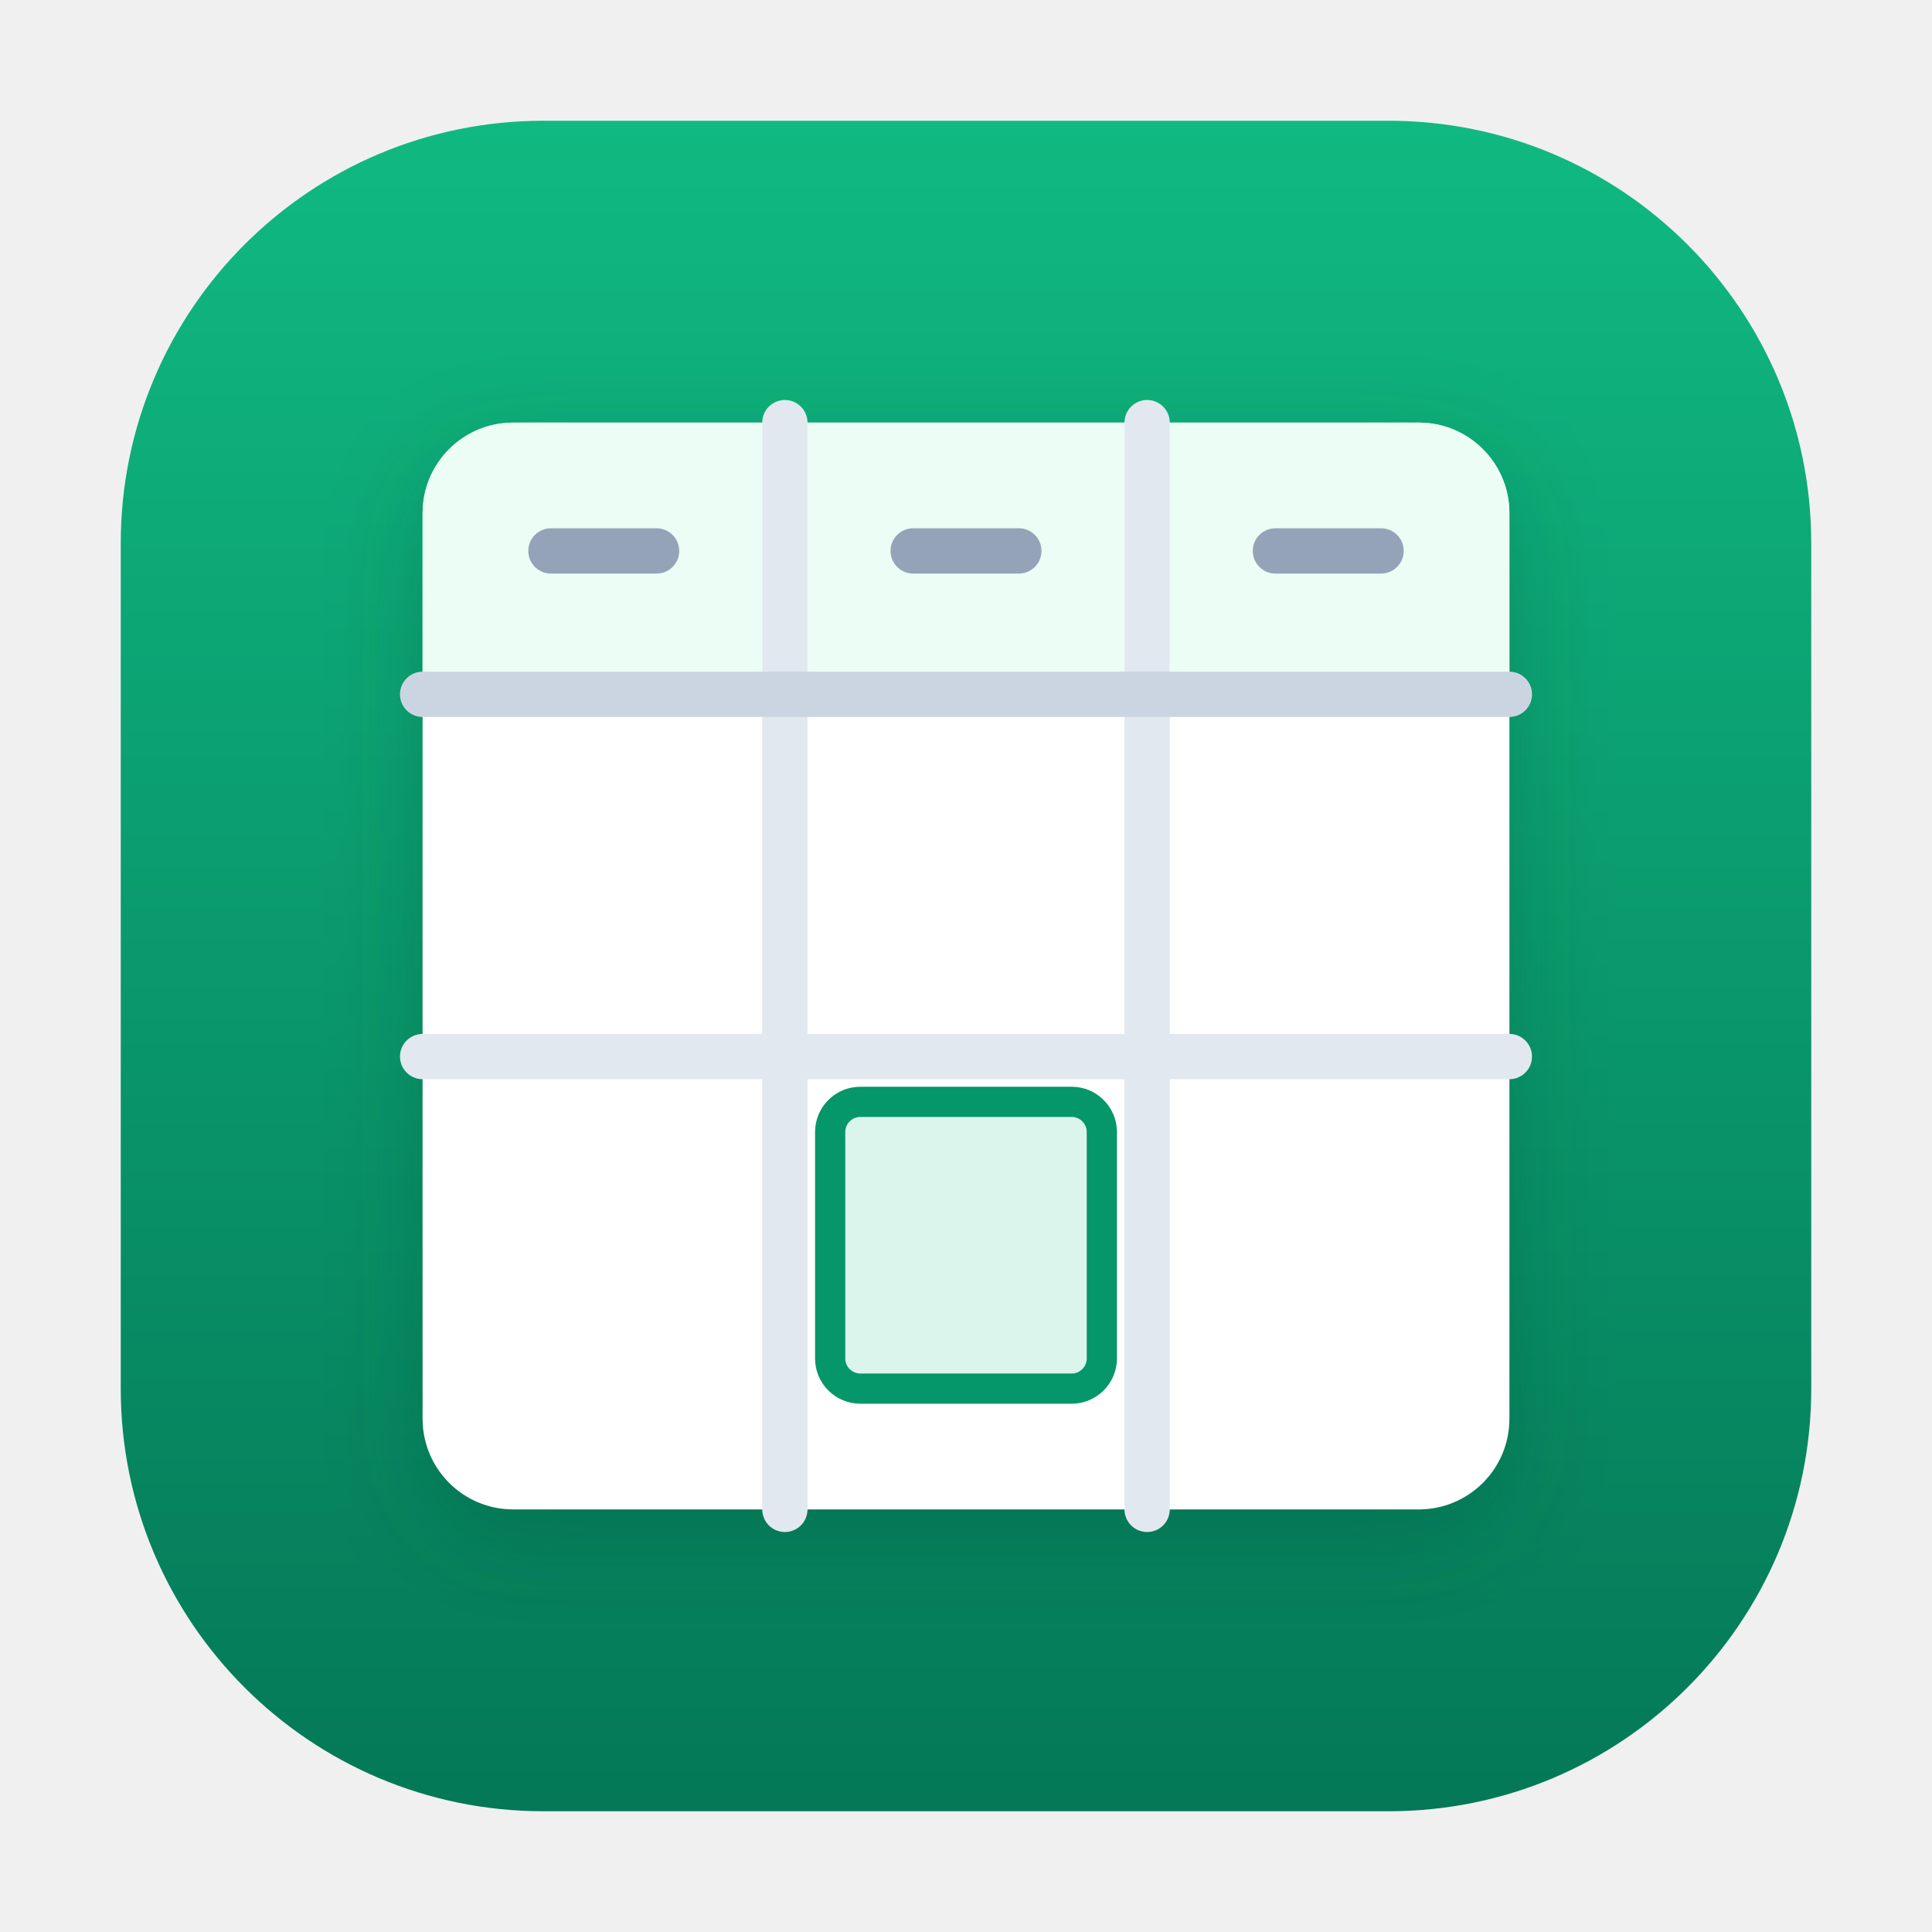
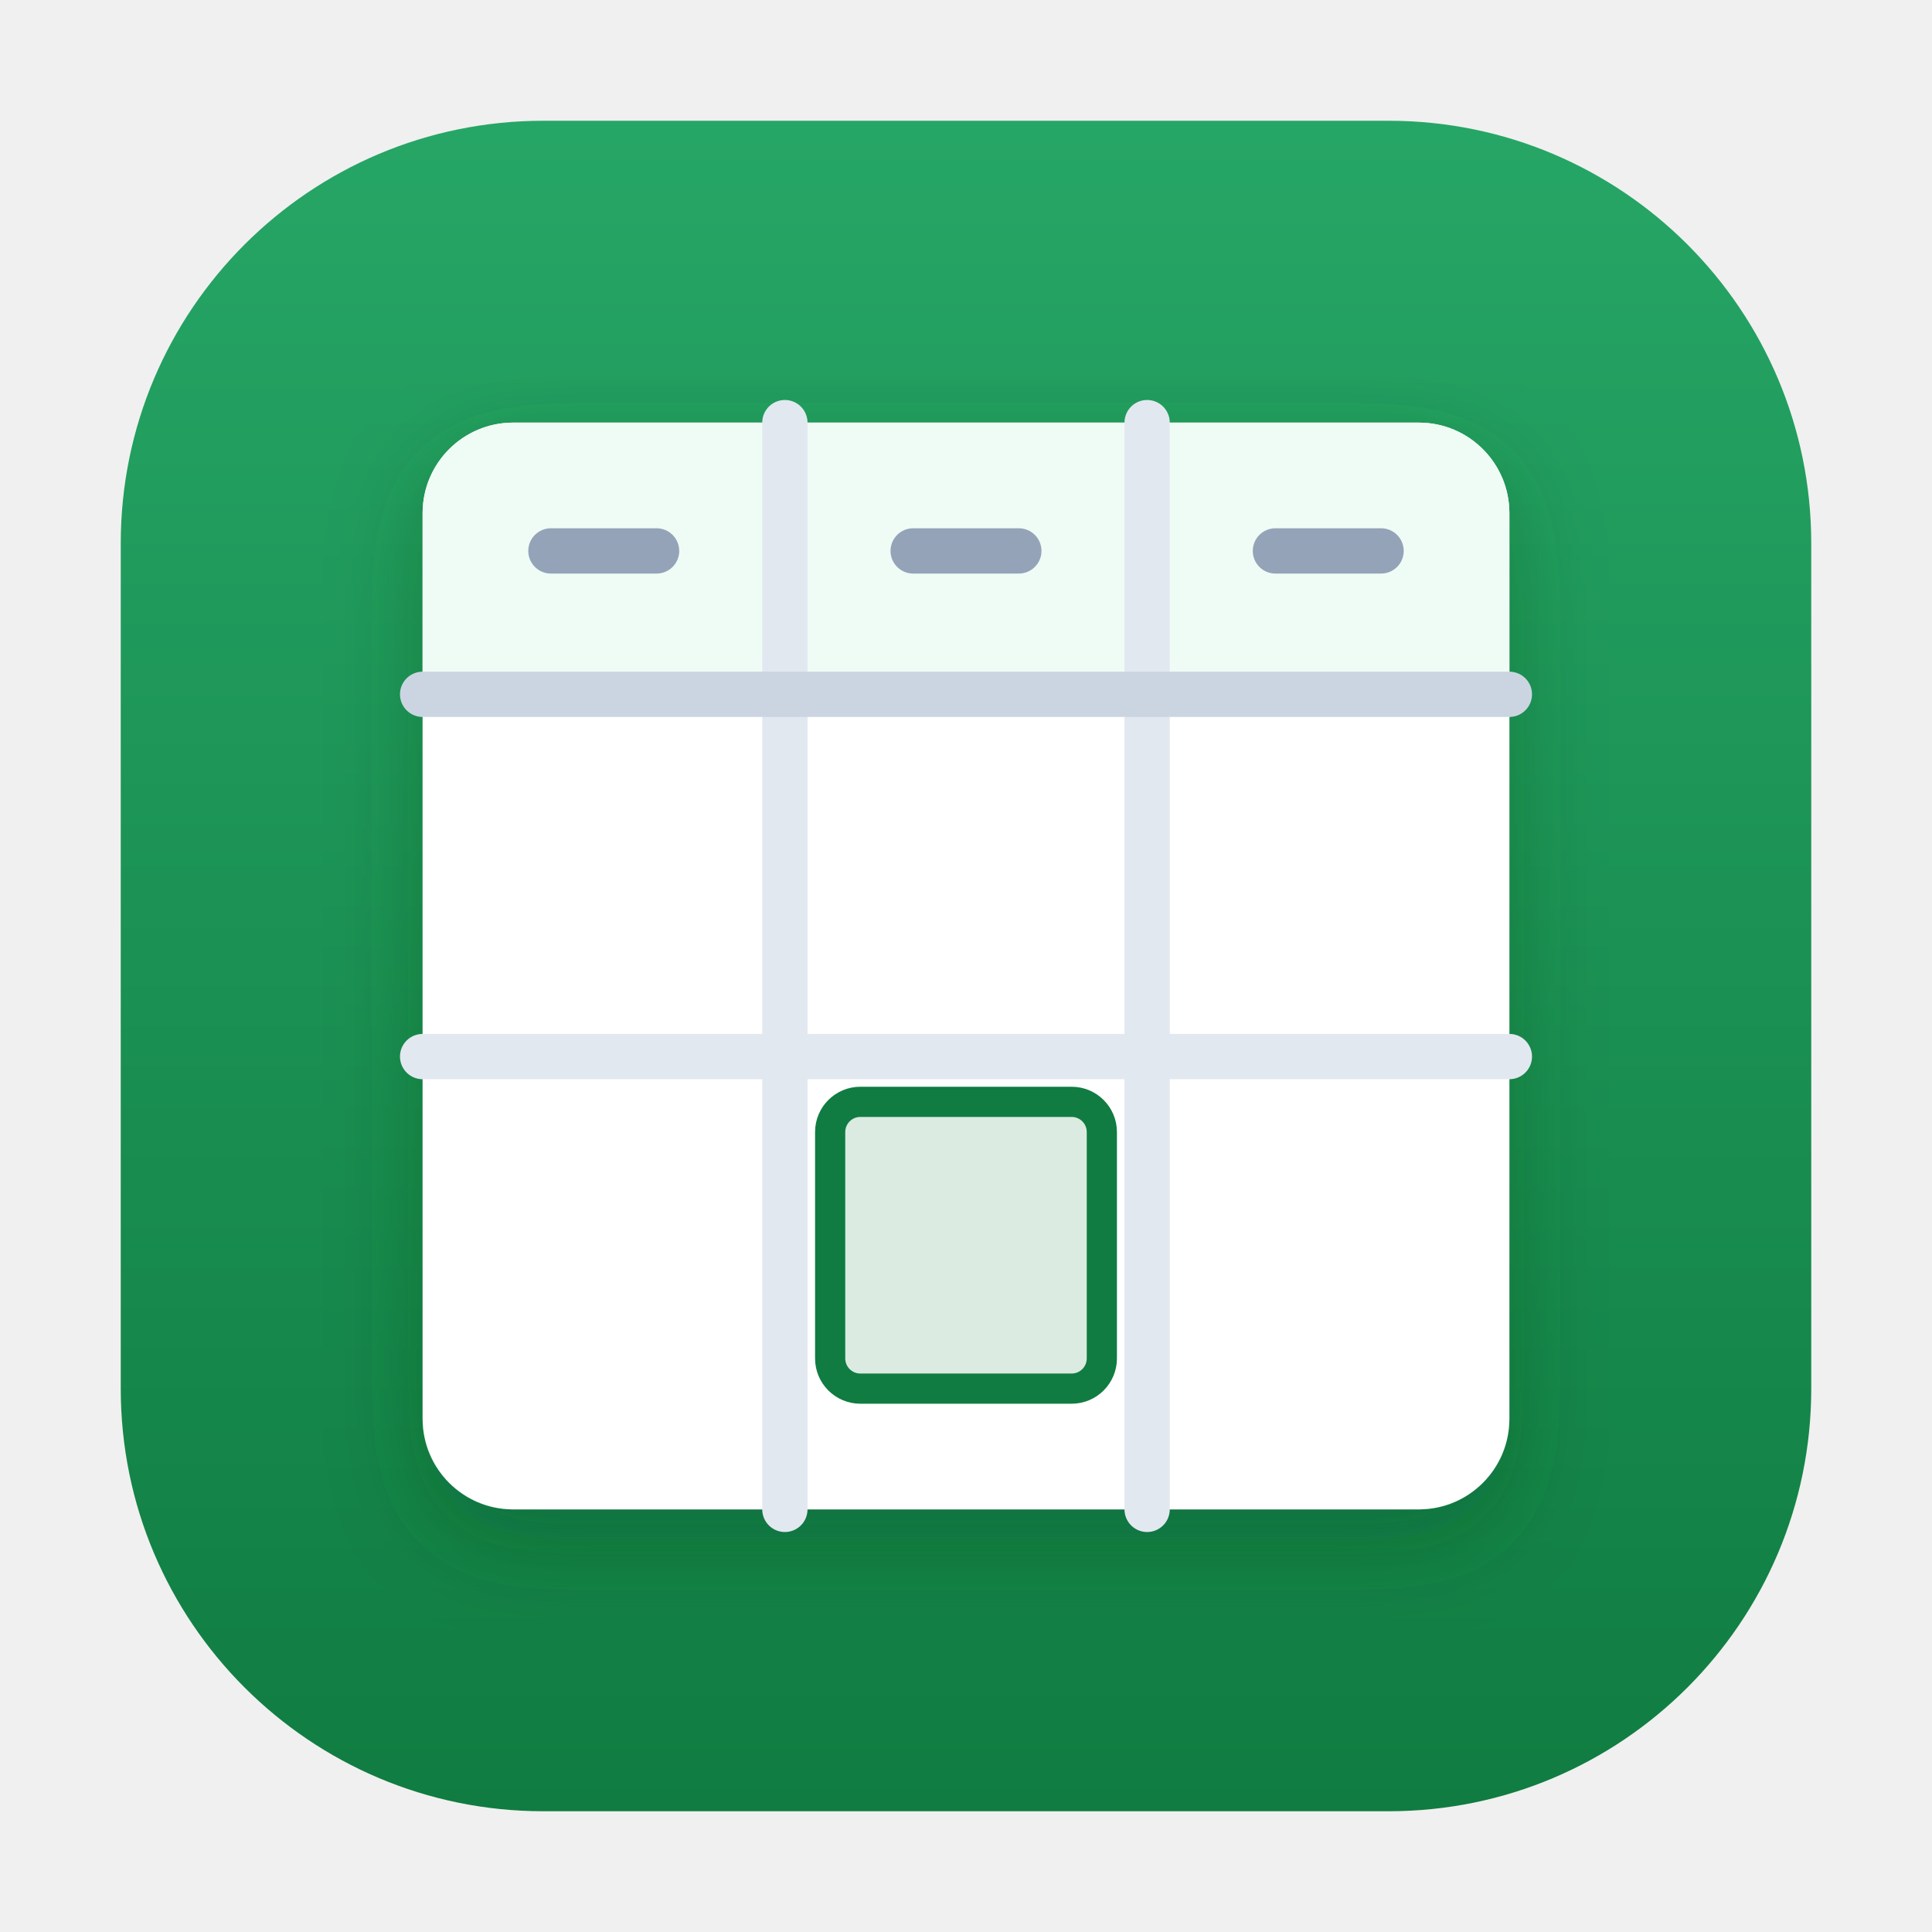
<svg xmlns="http://www.w3.org/2000/svg" viewBox="0 0 512 512">
  <defs>
    <linearGradient id="grad" x1="0%" y1="0%" x2="0%" y2="100%">
-       <stop offset="0%" style="stop-color:#10b981;stop-opacity:1" />
-       <stop offset="100%" style="stop-color:#047857;stop-opacity:1" />
+       <stop offset="0%" style="stop-color:#26a666;stop-opacity:1" />
+       <stop offset="100%" style="stop-color:#107c41;stop-opacity:1" />
    </linearGradient>
    <filter id="shadow" x="-20%" y="-20%" width="140%" height="140%">
-       <feDropShadow dx="0" dy="8" stdDeviation="12" flood-color="#064e3b" flood-opacity="0.3" />
+       <feDropShadow dx="0" dy="8" stdDeviation="12" flood-color="#0b4225" flood-opacity="0.3" />
    </filter>
  </defs>
  <rect x="32" y="32" width="448" height="448" rx="112" fill="url(#grad)" />
  <g filter="url(#shadow)">
    <rect x="112" y="112" width="288" height="288" rx="24" fill="white" />
  </g>
-   <path d="M112 136C112 122.745 122.745 112 136 112H376C389.255 112 400 122.745 400 136V184H112V136Z" fill="#ecfdf5" />
+   <path d="M112 136C112 122.745 122.745 112 136 112H376C389.255 112 400 122.745 400 136V184H112V136Z" fill="#effbf5" />
  <g stroke="#e2e8f0" stroke-width="12" stroke-linecap="round">
    <line x1="208" y1="112" x2="208" y2="400" />
    <line x1="304" y1="112" x2="304" y2="400" />
    <line x1="112" y1="184" x2="400" y2="184" stroke="#cbd5e1" />
    <line x1="112" y1="280" x2="400" y2="280" />
  </g>
-   <rect x="220" y="292" width="72" height="76" rx="8" fill="#10b981" fill-opacity="0.15" stroke="#059669" stroke-width="8" />
+   <rect x="220" y="292" width="72" height="76" rx="8" fill="#107c41" fill-opacity="0.15" stroke="#107c41" stroke-width="8" />
  <rect x="140" y="140" width="40" height="12" rx="6" fill="#94a3b8" />
  <rect x="236" y="140" width="40" height="12" rx="6" fill="#94a3b8" />
  <rect x="332" y="140" width="40" height="12" rx="6" fill="#94a3b8" />
</svg>
